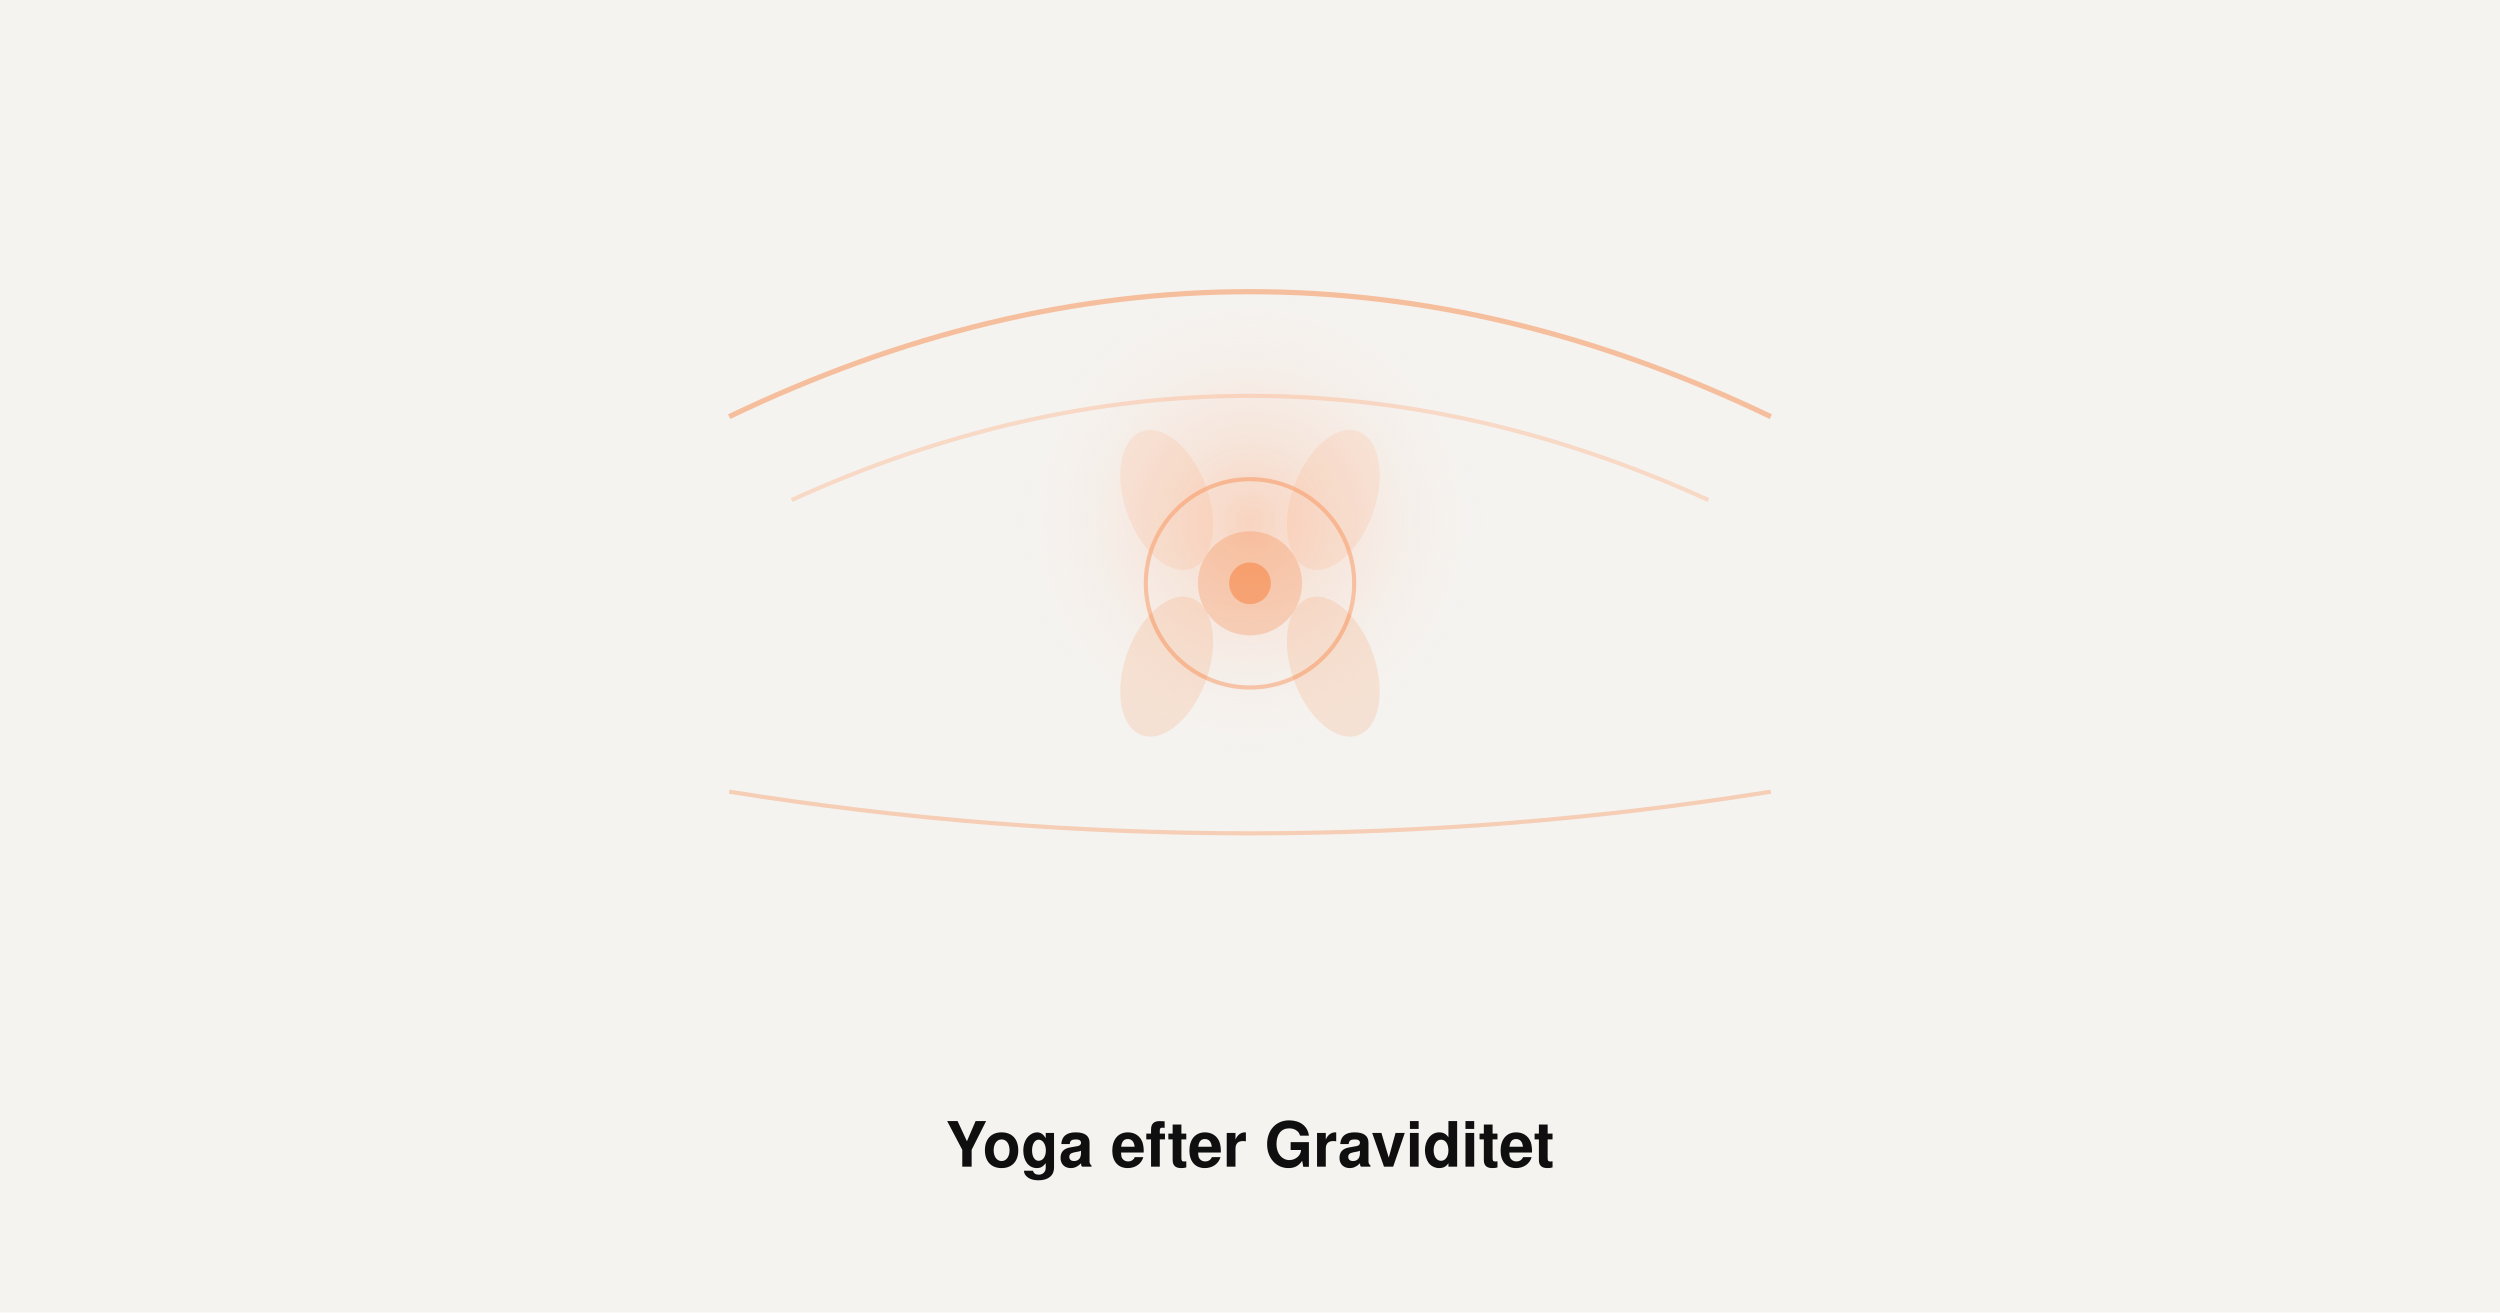
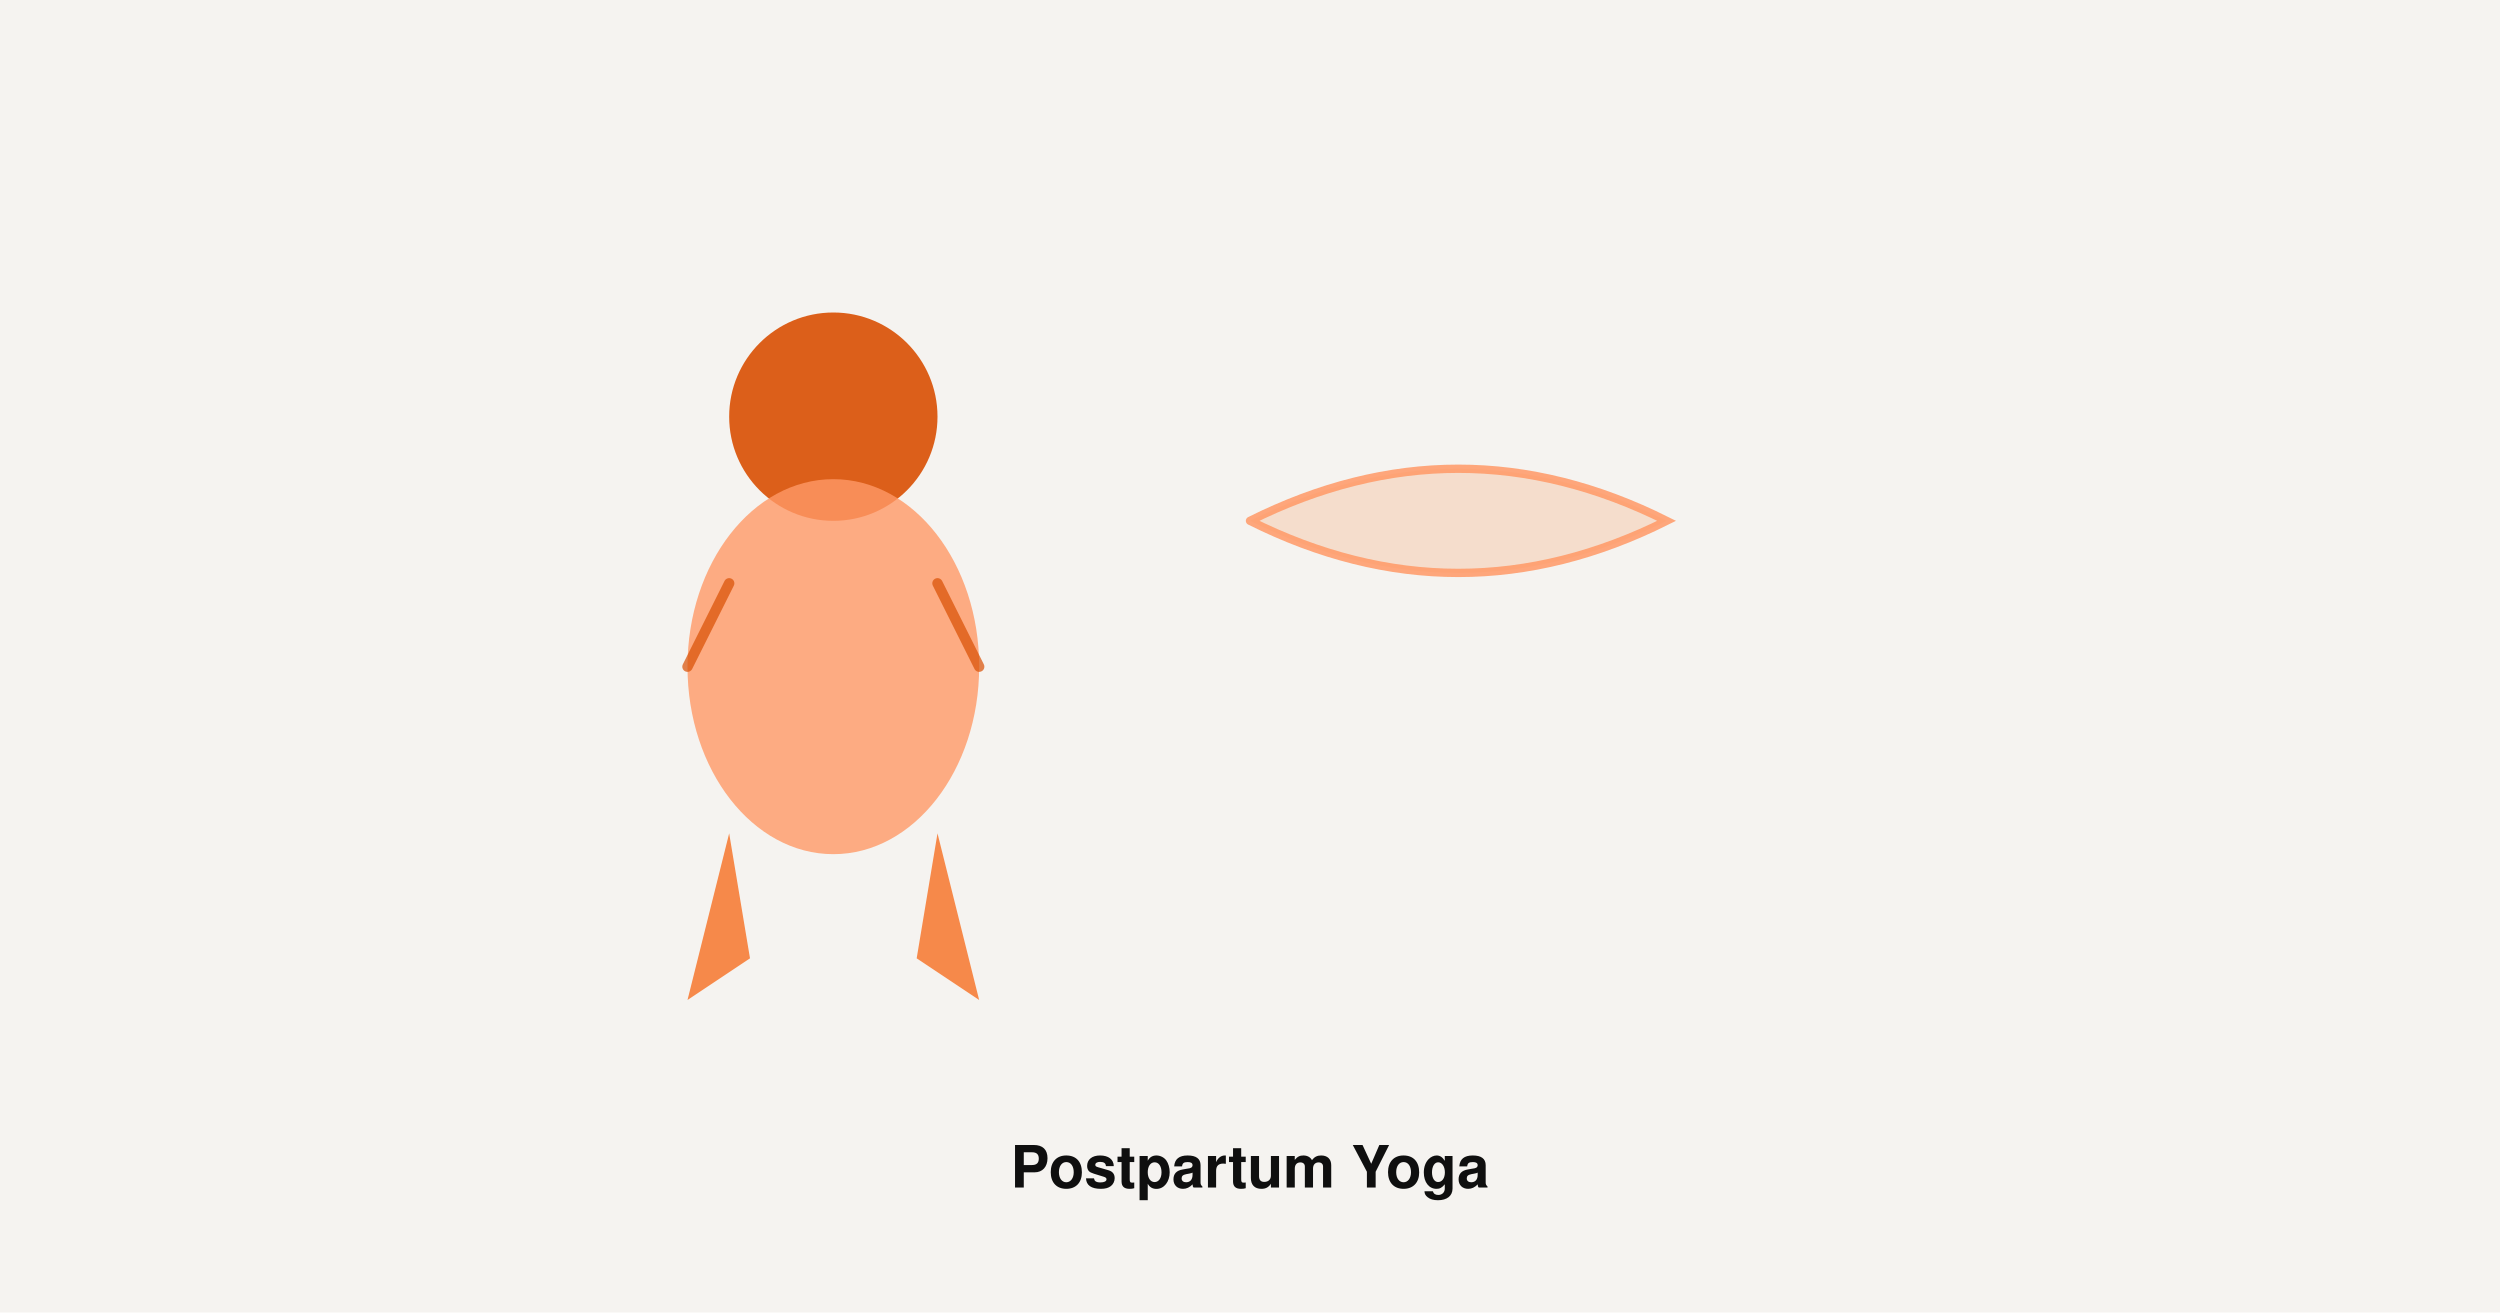
<svg xmlns="http://www.w3.org/2000/svg" viewBox="0 0 1200 630">
  <rect width="1200" height="630" fill="#f5f3f0" />
-   <defs>
-     <radialGradient id="nurture" cx="50%" cy="45%" r="30%">
-       <stop offset="0%" style="stop-color:#ff9966;stop-opacity:0.35" />
-       <stop offset="100%" style="stop-color:#f5f3f0;stop-opacity:0" />
-     </radialGradient>
-   </defs>
-   <circle cx="600" cy="270" r="200" fill="url(#nurture)" />
-   <path d="M 350 200 Q 600 80 850 200" stroke="#f75c03" stroke-width="2.5" fill="none" opacity="0.35" />
-   <path d="M 380 240 Q 600 140 820 240" stroke="#ff9966" stroke-width="2" fill="none" opacity="0.3" />
-   <path d="M 350 380 Q 600 420 850 380" stroke="#f75c03" stroke-width="2" fill="none" opacity="0.25" />
-   <circle cx="600" cy="280" r="50" fill="none" stroke="#f75c03" stroke-width="2" opacity="0.3" />
-   <circle cx="600" cy="280" r="25" fill="#f75c03" opacity="0.2" />
-   <circle cx="600" cy="280" r="10" fill="#f75c03" opacity="0.35" />
-   <ellipse cx="560" cy="240" rx="20" ry="35" fill="#ff9966" opacity="0.15" transform="rotate(-20 560 240)" />
-   <ellipse cx="640" cy="240" rx="20" ry="35" fill="#ff9966" opacity="0.15" transform="rotate(20 640 240)" />
-   <ellipse cx="560" cy="320" rx="20" ry="35" fill="#f75c03" opacity="0.12" transform="rotate(20 560 320)" />
-   <ellipse cx="640" cy="320" rx="20" ry="35" fill="#f75c03" opacity="0.12" transform="rotate(-20 640 320)" />
-   <text x="600" y="560" font-family="Abacaxi, Helvetica, Arial, sans-serif" font-size="30" font-weight="bold" fill="#0f0f0f" text-anchor="middle">
-     Yoga efter Graviditet
+   <circle cx="400" cy="200" r="50" fill="#d94f02" opacity="0.9" />
+   <ellipse cx="400" cy="320" rx="70" ry="90" fill="#ff9966" opacity="0.8" />
+   <path d="M 350 400 L 330 480 L 360 460" fill="#f75c03" opacity="0.7" />
+   <path d="M 450 400 L 470 480 L 440 460" fill="#f75c03" opacity="0.7" />
+   <path d="M 350 280 L 330 320 M 450 280 L 470 320" stroke="#d94f02" stroke-width="5" opacity="0.7" stroke-linecap="round" />
+   <path d="M 600 250 Q 700 200 800 250 Q 700 300 600 250" fill="#f75c03" opacity="0.15" />
+   <path d="M 600 250 Q 700 200 800 250 Q 700 300 600 250" fill="none" stroke="#ff9966" stroke-width="4" opacity="0.85" stroke-linecap="round" />
+   <text x="600" y="570" font-family="Abacaxi, Helvetica, Arial, sans-serif" font-size="28" font-weight="bold" fill="#0f0f0f" text-anchor="middle">
+     Postpartum Yoga
  </text>
</svg>
